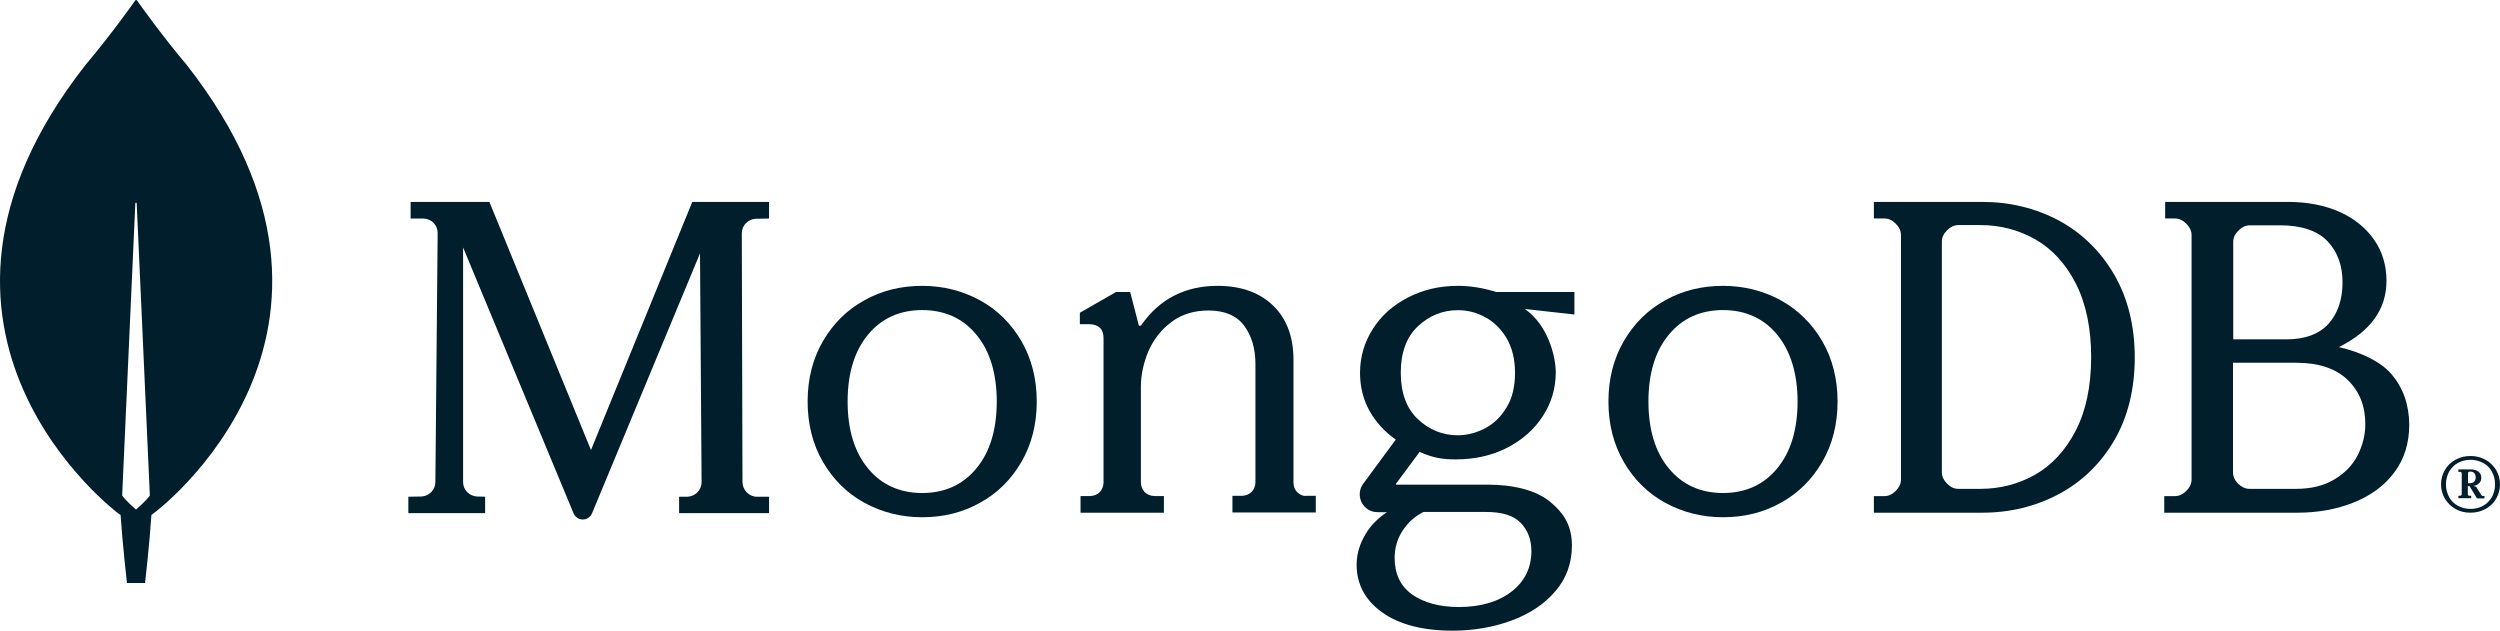
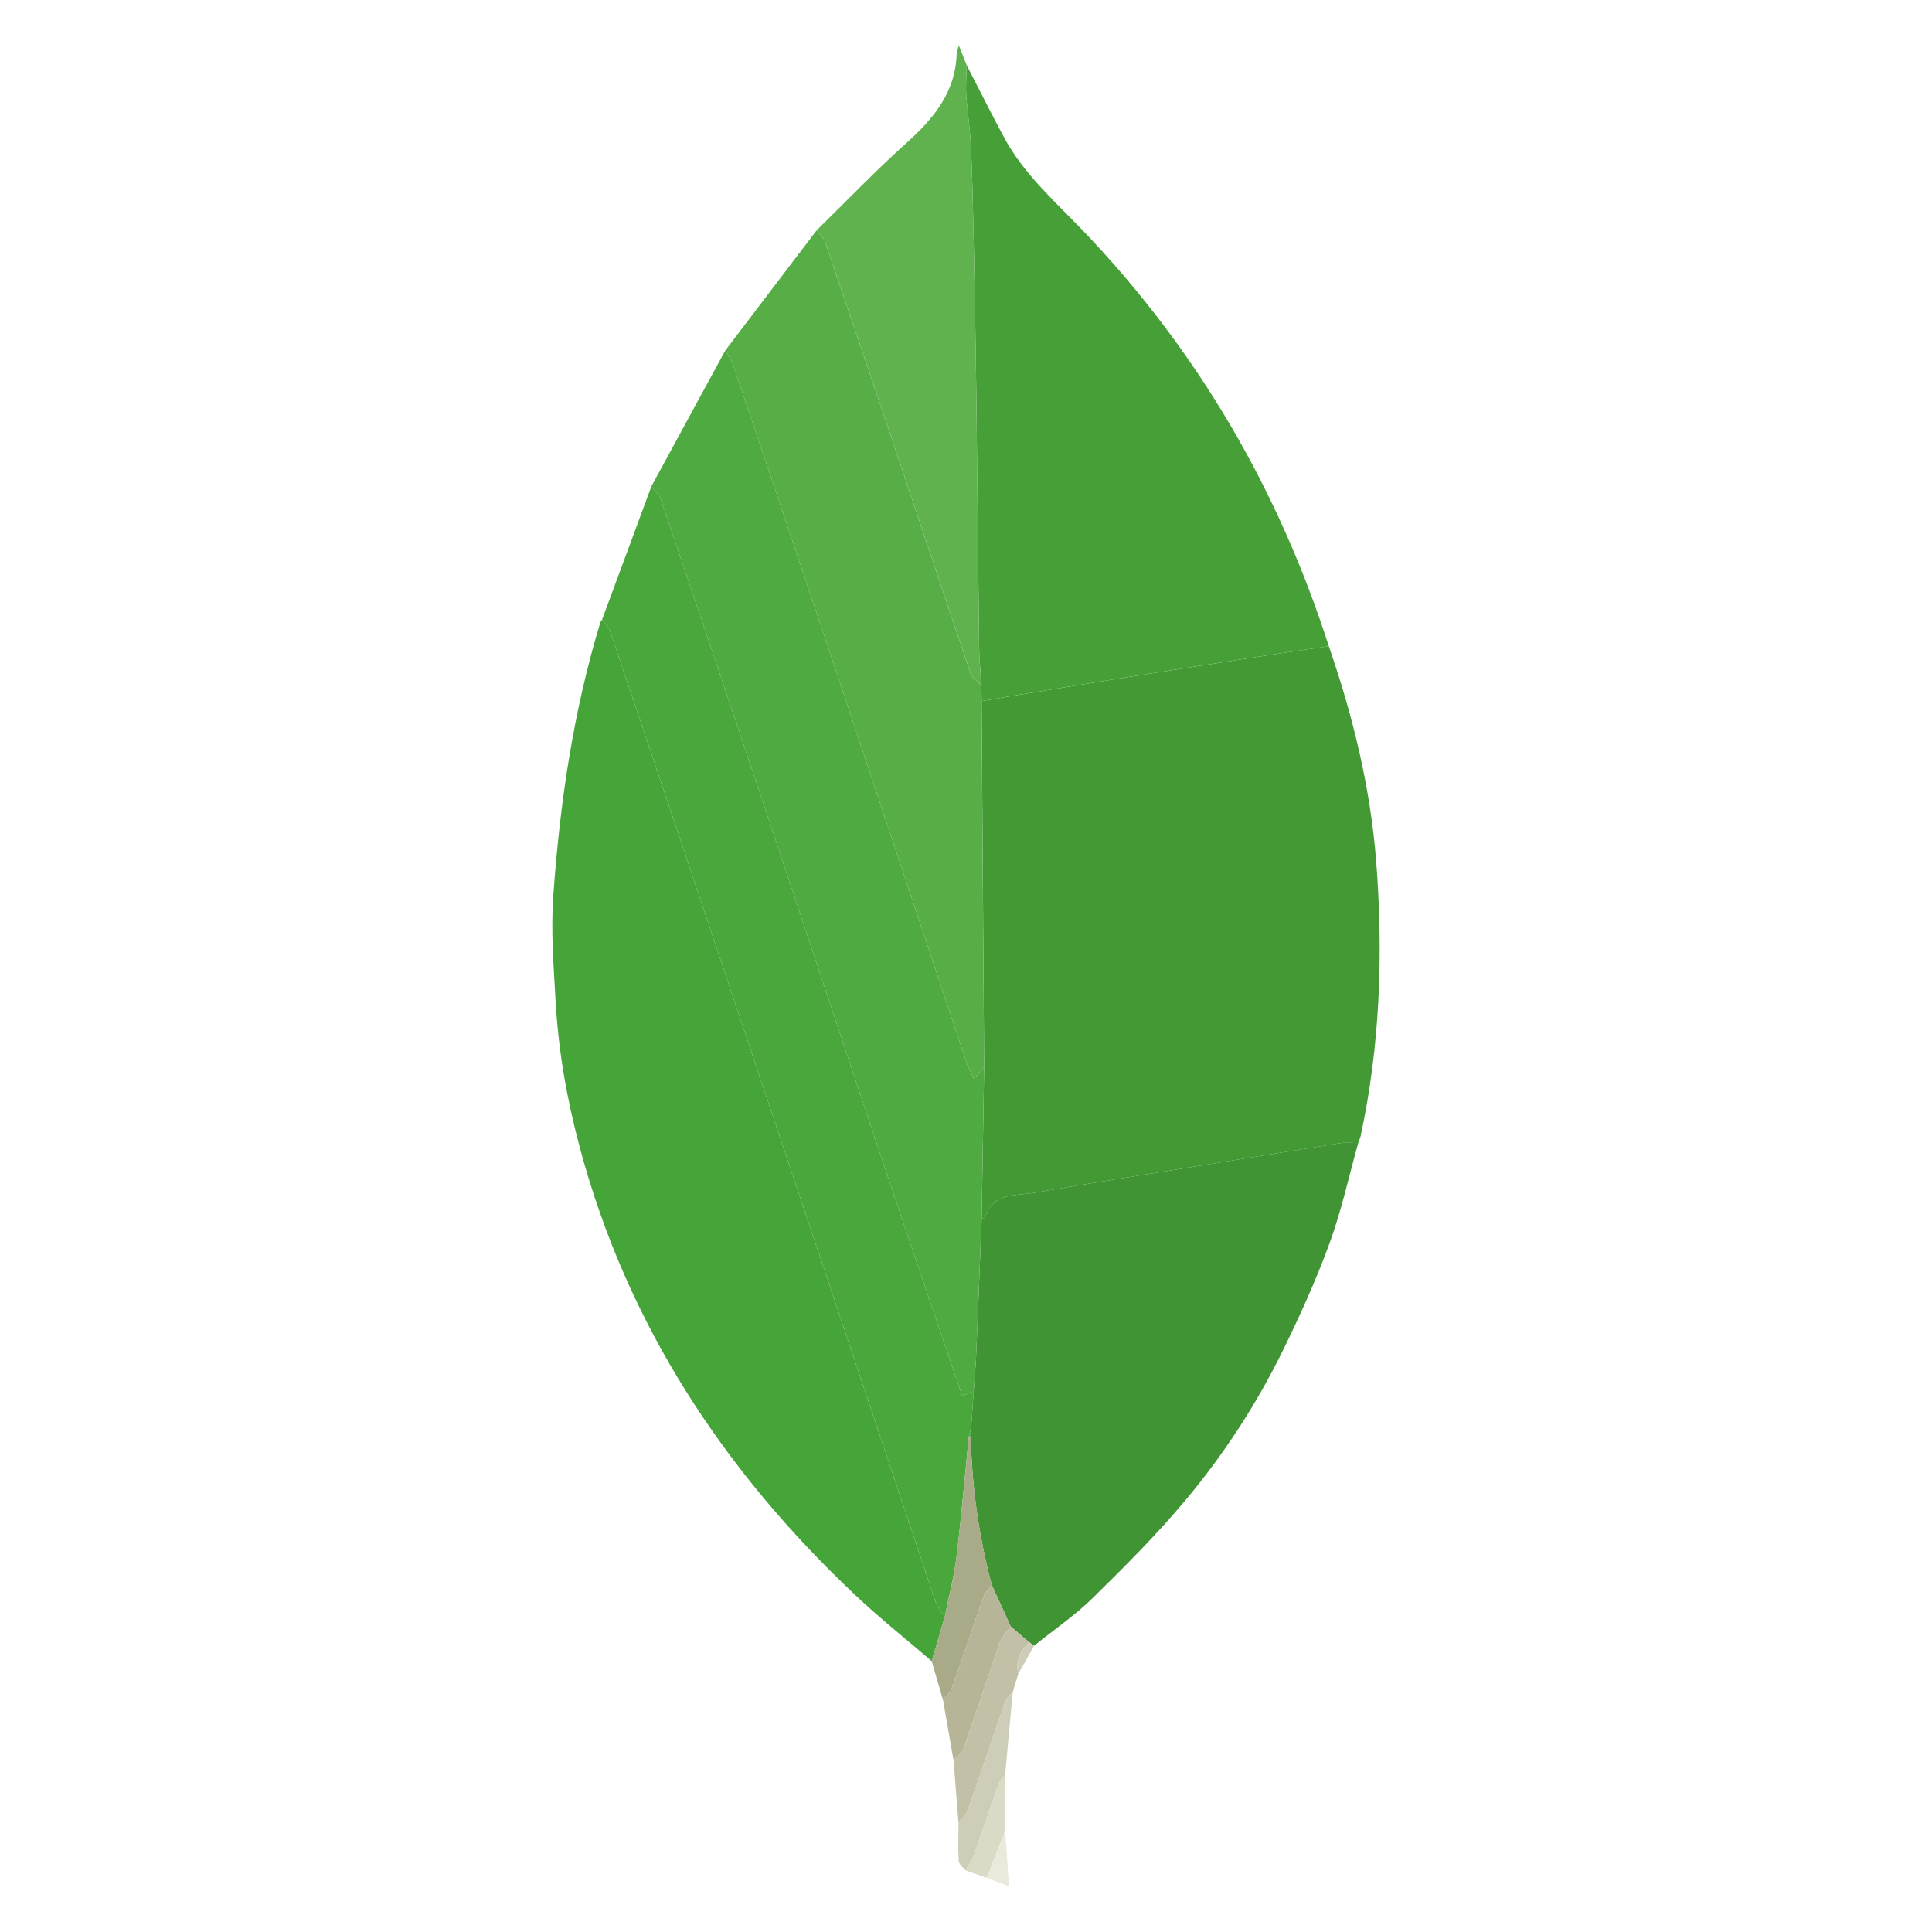
- <svg xmlns="http://www.w3.org/2000/svg" width="1102" height="278" viewBox="0 0 1102 278" fill="none">
-   <path d="M82.323 28.644C71.537 15.847 62.248 2.849 60.351 0.15C60.151 -0.05 59.852 -0.05 59.652 0.15C57.754 2.849 48.466 15.847 37.68 28.644C-54.902 146.721 52.261 226.406 52.261 226.406L53.16 227.006C53.959 239.303 55.956 257 55.956 257H59.951H63.946C63.946 257 65.944 239.403 66.743 227.006L67.642 226.306C67.741 226.406 174.905 146.721 82.323 28.644ZM59.951 224.606C59.951 224.606 55.158 220.507 53.859 218.408V218.207L59.652 89.633C59.652 89.233 60.251 89.233 60.251 89.633L66.044 218.207V218.408C64.745 220.507 59.951 224.606 59.951 224.606Z" fill="#001E2B" />
-   <path d="M260.501 198.369L215.845 89.301L215.745 89H181.001V96.331H186.608C188.31 96.331 189.912 97.034 191.114 98.24C192.315 99.445 192.916 101.052 192.916 102.759L191.915 212.53C191.915 215.944 189.112 218.756 185.707 218.857L180 218.957V226.188H213.843V218.957L210.338 218.857C206.934 218.756 204.13 215.944 204.13 212.53V109.086L252.792 226.188C253.492 227.895 255.094 229 256.897 229C258.699 229 260.301 227.895 261.002 226.188L308.562 111.697L309.263 212.53C309.263 216.045 306.459 218.857 302.955 218.957H299.35V226.188H339V218.957H333.593C330.189 218.957 327.385 216.045 327.285 212.63L326.985 102.859C326.985 99.344 329.788 96.532 333.193 96.432L339 96.331V89H305.157L260.501 198.369Z" fill="#001E2B" />
-   <path d="M571.869 217.046C570.764 215.94 570.162 214.431 570.162 212.62V158.696C570.162 148.435 567.151 140.386 561.127 134.652C555.205 128.917 546.973 126 536.734 126C522.378 126 511.035 131.835 503.104 143.304C503.004 143.505 502.703 143.606 502.402 143.606C502.1 143.606 501.9 143.404 501.9 143.103L498.185 128.716H491.961L476 137.871V142.901H480.116C482.023 142.901 483.629 143.404 484.734 144.411C485.838 145.417 486.44 146.926 486.44 149.038V212.519C486.44 214.33 485.838 215.839 484.734 216.946C483.629 218.052 482.124 218.656 480.317 218.656H476.301V226H513.042V218.656H509.027C507.22 218.656 505.714 218.052 504.61 216.946C503.506 215.839 502.903 214.33 502.903 212.519V170.467C502.903 165.135 504.108 159.803 506.317 154.571C508.625 149.441 512.038 145.115 516.556 141.795C521.073 138.475 526.494 136.865 532.718 136.865C539.745 136.865 545.066 139.078 548.378 143.505C551.691 147.932 553.398 153.666 553.398 160.507V212.419C553.398 214.229 552.795 215.738 551.691 216.845C550.587 217.952 549.081 218.555 547.274 218.555H543.259V225.899H580V218.555H575.985C574.479 218.757 573.073 218.153 571.869 217.046Z" fill="#001E2B" />
-   <path d="M907.546 97.212C897.39 91.804 886.039 89 873.792 89H826V96.311H830.68C832.472 96.311 834.065 97.012 835.658 98.614C837.152 100.116 837.948 101.819 837.948 103.621V211.379C837.948 213.181 837.152 214.884 835.658 216.386C834.165 217.888 832.472 218.689 830.68 218.689H826V226H873.792C886.039 226 897.39 223.196 907.546 217.788C917.701 212.38 925.966 204.368 931.94 194.154C937.914 183.939 941 171.621 941 157.6C941 143.58 937.914 131.362 931.94 121.047C925.866 110.632 917.701 102.72 907.546 97.212ZM921.784 157.4C921.784 170.219 919.494 181.034 915.013 189.747C910.533 198.46 904.558 204.969 897.19 209.176C889.823 213.382 881.658 215.485 872.896 215.485H863.238C861.446 215.485 859.853 214.784 858.26 213.181C856.766 211.679 855.97 209.977 855.97 208.174V106.526C855.97 104.723 856.667 103.121 858.26 101.518C859.753 100.016 861.446 99.215 863.238 99.215H872.896C881.658 99.215 889.823 101.318 897.19 105.524C904.558 109.73 910.533 116.24 915.013 124.952C919.494 133.765 921.784 144.681 921.784 157.4Z" fill="#001E2B" />
-   <path d="M1053.97 164.711C1049.55 159.603 1041.02 155.297 1030.99 152.993C1044.84 146.083 1051.96 136.369 1051.96 123.851C1051.96 117.041 1050.16 110.932 1046.54 105.724C1042.93 100.517 1037.81 96.311 1031.29 93.406C1024.76 90.502 1017.13 89 1008.5 89H954.402V96.311H958.718C960.524 96.311 962.13 97.012 963.736 98.614C965.242 100.116 966.045 101.819 966.045 103.621V211.379C966.045 213.181 965.242 214.884 963.736 216.386C962.231 217.888 960.524 218.689 958.718 218.689H954V226H1012.72C1021.65 226 1029.98 224.498 1037.51 221.493C1045.04 218.489 1051.06 214.083 1055.38 208.274C1059.79 202.466 1062 195.355 1062 187.143C1061.9 178.33 1059.29 170.819 1053.97 164.711ZM986.621 213.281C985.115 211.779 984.312 210.077 984.312 208.274V159.903H1012.22C1022.05 159.903 1029.58 162.407 1034.8 167.414C1040.02 172.422 1042.63 178.931 1042.63 186.943C1042.63 191.75 1041.42 196.457 1039.22 200.763C1036.91 205.17 1033.49 208.675 1028.88 211.379C1024.36 214.083 1018.74 215.485 1012.22 215.485H991.639C989.833 215.485 988.227 214.784 986.621 213.281ZM984.413 149.588V106.626C984.413 104.823 985.115 103.221 986.721 101.618C988.227 100.116 989.933 99.315 991.74 99.315H1004.99C1014.52 99.315 1021.55 101.719 1025.97 106.325C1030.38 111.032 1032.59 117.041 1032.59 124.452C1032.59 132.063 1030.48 138.172 1026.37 142.778C1022.25 147.285 1016.03 149.588 1007.8 149.588H984.413Z" fill="#001E2B" />
-   <path d="M431.999 132.388C424.329 128.196 415.763 126 406.5 126C397.237 126 388.571 128.096 381.001 132.388C373.331 136.579 367.255 142.667 362.773 150.352C358.291 158.037 356 167.02 356 177C356 186.98 358.291 195.963 362.773 203.648C367.255 211.333 373.331 217.421 381.001 221.613C388.671 225.804 397.237 228 406.5 228C415.763 228 424.429 225.904 431.999 221.613C439.669 217.421 445.745 211.333 450.227 203.648C454.709 195.963 457 186.98 457 177C457 167.02 454.709 158.037 450.227 150.352C445.745 142.667 439.669 136.579 431.999 132.388ZM439.37 177C439.37 189.276 436.382 199.256 430.405 206.442C424.529 213.628 416.461 217.321 406.5 217.321C396.54 217.321 388.471 213.628 382.595 206.442C376.618 199.256 373.63 189.276 373.63 177C373.63 164.724 376.618 154.744 382.595 147.558C388.471 140.372 396.54 136.679 406.5 136.679C416.461 136.679 424.529 140.372 430.405 147.558C436.382 154.744 439.37 164.724 439.37 177Z" fill="#001E2B" />
-   <path d="M784.999 132.388C777.329 128.196 768.763 126 759.5 126C750.237 126 741.571 128.096 734.001 132.388C726.331 136.579 720.255 142.667 715.773 150.352C711.291 158.037 709 167.02 709 177C709 186.98 711.291 195.963 715.773 203.648C720.255 211.333 726.331 217.421 734.001 221.613C741.671 225.804 750.237 228 759.5 228C768.763 228 777.429 225.904 784.999 221.613C792.669 217.421 798.745 211.333 803.227 203.648C807.709 195.963 810 186.98 810 177C810 167.02 807.709 158.037 803.227 150.352C798.745 142.667 792.569 136.579 784.999 132.388ZM792.37 177C792.37 189.276 789.381 199.256 783.405 206.442C777.528 213.628 769.46 217.321 759.5 217.321C749.539 217.321 741.471 213.628 735.595 206.442C729.618 199.256 726.63 189.276 726.63 177C726.63 164.624 729.618 154.744 735.595 147.558C741.471 140.372 749.539 136.679 759.5 136.679C769.46 136.679 777.528 140.372 783.405 147.558C789.282 154.744 792.37 164.724 792.37 177Z" fill="#001E2B" />
-   <path d="M642.64 126C634.614 126 627.292 127.704 620.671 131.113C614.05 134.522 608.834 139.135 605.122 145.05C601.411 150.865 599.505 157.383 599.505 164.301C599.505 170.517 600.909 176.232 603.818 181.346C606.627 186.259 610.439 190.369 615.254 193.778L600.909 213.23C599.103 215.636 598.903 218.844 600.207 221.451C601.611 224.158 604.219 225.763 607.229 225.763H611.342C607.329 228.47 604.119 231.678 601.912 235.488C599.304 239.799 598 244.311 598 248.923C598 257.546 601.812 264.665 609.335 269.979C616.759 275.293 627.191 278 640.332 278C649.461 278 658.188 276.496 666.113 273.588C674.138 270.681 680.658 266.369 685.473 260.755C690.389 255.14 692.897 248.322 692.897 240.501C692.897 232.28 689.887 226.464 682.865 220.85C676.847 216.137 667.417 213.631 655.68 213.631H615.555C615.455 213.631 615.354 213.53 615.354 213.53C615.354 213.53 615.254 213.33 615.354 213.23L625.787 199.193C628.596 200.496 631.204 201.298 633.511 201.799C635.918 202.301 638.627 202.501 641.636 202.501C650.063 202.501 657.687 200.797 664.307 197.388C670.928 193.979 676.245 189.367 680.057 183.451C683.868 177.636 685.774 171.119 685.774 164.201C685.774 156.781 682.163 143.245 672.332 136.327C672.332 136.227 672.433 136.227 672.433 136.227L694 138.633V128.707H659.492C654.075 127.003 648.458 126 642.64 126ZM654.677 188.765C650.865 190.77 646.752 191.873 642.64 191.873C635.919 191.873 630 189.467 624.984 184.755C619.969 180.042 617.461 173.124 617.461 164.301C617.461 155.478 619.969 148.559 624.984 143.847C630 139.135 635.919 136.728 642.64 136.728C646.853 136.728 650.865 137.731 654.677 139.836C658.489 141.842 661.599 144.95 664.107 149.061C666.514 153.172 667.818 158.285 667.818 164.301C667.818 170.417 666.614 175.53 664.107 179.541C661.699 183.652 658.489 186.76 654.677 188.765ZM627.492 225.662H654.677C662.201 225.662 667.016 227.166 670.226 230.375C673.436 233.583 675.041 237.894 675.041 242.908C675.041 250.227 672.132 256.243 666.314 260.755C660.495 265.267 652.671 267.573 643.041 267.573C634.614 267.573 627.592 265.668 622.476 262.058C617.36 258.449 614.752 252.934 614.752 245.916C614.752 241.504 615.956 237.393 618.364 233.784C620.771 230.174 623.68 227.567 627.492 225.662Z" fill="#001E2B" />
-   <path d="M1082.35 224.327C1080.37 223.244 1078.88 221.669 1077.69 219.799C1076.6 217.831 1076 215.764 1076 213.5C1076 211.236 1076.6 209.071 1077.69 207.201C1078.78 205.232 1080.37 203.756 1082.35 202.673C1084.34 201.591 1086.52 201 1089 201C1091.48 201 1093.66 201.591 1095.65 202.673C1097.63 203.756 1099.12 205.331 1100.31 207.201C1101.4 209.169 1102 211.236 1102 213.5C1102 215.764 1101.4 217.929 1100.31 219.799C1099.22 221.768 1097.63 223.244 1095.65 224.327C1093.66 225.409 1091.48 226 1089 226C1086.62 226 1084.34 225.508 1082.35 224.327ZM1094.56 222.949C1096.24 222.063 1097.44 220.685 1098.43 219.11C1099.32 217.437 1099.82 215.567 1099.82 213.5C1099.82 211.433 1099.32 209.563 1098.43 207.89C1097.53 206.217 1096.24 204.937 1094.56 204.051C1092.87 203.165 1091.08 202.673 1089 202.673C1086.92 202.673 1085.13 203.165 1083.44 204.051C1081.76 204.937 1080.56 206.315 1079.57 207.89C1078.68 209.563 1078.18 211.433 1078.18 213.5C1078.18 215.567 1078.68 217.437 1079.57 219.11C1080.47 220.783 1081.76 222.063 1083.44 222.949C1085.13 223.835 1086.92 224.327 1089 224.327C1091.08 224.327 1092.97 223.835 1094.56 222.949ZM1083.64 219.504V218.618L1083.84 218.52H1084.44C1084.63 218.52 1084.83 218.421 1084.93 218.323C1085.13 218.126 1085.13 218.028 1085.13 217.831V208.677C1085.13 208.48 1085.03 208.284 1084.93 208.185C1084.73 207.988 1084.63 207.988 1084.44 207.988H1083.84L1083.64 207.89V207.004L1083.84 206.906H1089C1090.49 206.906 1091.58 207.201 1092.47 207.89C1093.37 208.579 1093.76 209.465 1093.76 210.646C1093.76 211.532 1093.47 212.417 1092.77 213.008C1092.08 213.697 1091.28 214.091 1090.29 214.189L1091.48 214.583L1093.76 218.224C1093.96 218.52 1094.16 218.618 1094.46 218.618H1095.05L1095.15 218.717V219.602L1095.05 219.701H1091.98L1091.78 219.602L1088.6 214.287H1087.81V217.831C1087.81 218.028 1087.91 218.224 1088.01 218.323C1088.21 218.52 1088.31 218.52 1088.5 218.52H1089.1L1089.3 218.618V219.504L1089.1 219.602H1083.84L1083.64 219.504ZM1088.7 213.008C1089.5 213.008 1090.19 212.811 1090.59 212.319C1090.98 211.925 1091.28 211.236 1091.28 210.449C1091.28 209.661 1091.08 209.071 1090.69 208.579C1090.29 208.087 1089.69 207.89 1089 207.89H1088.6C1088.4 207.89 1088.21 207.988 1088.11 208.087C1087.91 208.283 1087.91 208.382 1087.91 208.579V213.008H1088.7Z" fill="#001E2B" />
+ <svg xmlns="http://www.w3.org/2000/svg" viewBox="0 0 128 128">
+   <path fill-rule="evenodd" clip-rule="evenodd" fill="#439934" d="M88.038 42.812c1.605 4.643 2.761 9.383 3.141 14.296.472 6.095.256 12.147-1.029 18.142-.035.165-.109.32-.164.48-.403.001-.814-.049-1.208.012-3.329.523-6.655 1.065-9.981 1.604-3.438.557-6.881 1.092-10.313 1.687-1.216.21-2.721-.041-3.212 1.641-.014.046-.154.054-.235.08l.166-10.051-.169-24.252 1.602-.275c2.62-.429 5.24-.864 7.862-1.281 3.129-.497 6.261-.98 9.392-1.465 1.381-.215 2.764-.412 4.148-.618z" />
+   <path fill-rule="evenodd" clip-rule="evenodd" fill="#45A538" d="M61.729 110.054c-1.69-1.453-3.439-2.842-5.059-4.37-8.717-8.222-15.093-17.899-18.233-29.566-.865-3.211-1.442-6.474-1.627-9.792-.13-2.322-.318-4.665-.154-6.975.437-6.144 1.325-12.229 3.127-18.147l.099-.138c.175.233.427.439.516.702 1.759 5.18 3.505 10.364 5.242 15.551 5.458 16.3 10.909 32.604 16.376 48.9.107.318.384.579.583.866l-.87 2.969z" />
+   <path fill-rule="evenodd" clip-rule="evenodd" fill="#46A037" d="M88.038 42.812c-1.384.206-2.768.403-4.149.616-3.131.485-6.263.968-9.392 1.465-2.622.417-5.242.852-7.862 1.281l-1.602.275-.012-1.045c-.053-.859-.144-1.717-.154-2.576-.069-5.478-.112-10.956-.18-16.434-.042-3.429-.105-6.857-.175-10.285-.043-2.13-.089-4.261-.185-6.388-.052-1.143-.236-2.28-.311-3.423-.042-.657.016-1.319.029-1.979.817 1.583 1.616 3.178 2.456 4.749 1.327 2.484 3.441 4.314 5.344 6.311 7.523 7.892 12.864 17.068 16.193 27.433z" />
+   <path fill-rule="evenodd" clip-rule="evenodd" fill="#409433" d="M65.036 80.753c.081-.026.222-.034.235-.08.491-1.682 1.996-1.431 3.212-1.641 3.432-.594 6.875-1.13 10.313-1.687 3.326-.539 6.652-1.081 9.981-1.604.394-.062.805-.011 1.208-.012-.622 2.22-1.112 4.488-1.901 6.647-.896 2.449-1.98 4.839-3.131 7.182a49.142 49.142 0 01-6.353 9.763c-1.919 2.308-4.058 4.441-6.202 6.548-1.185 1.165-2.582 2.114-3.882 3.161l-.337-.23-1.214-1.038-1.256-2.753a41.402 41.402 0 01-1.394-9.838l.023-.561.171-2.426c.057-.828.133-1.655.168-2.485.129-2.982.241-5.964.359-8.946z" />
+   <path fill-rule="evenodd" clip-rule="evenodd" fill="#4FAA41" d="M65.036 80.753c-.118 2.982-.23 5.964-.357 8.947-.035.83-.111 1.657-.168 2.485l-.765.289c-1.699-5.002-3.399-9.951-5.062-14.913-2.75-8.209-5.467-16.431-8.213-24.642a4498.887 4498.887 0 00-6.7-19.867c-.105-.31-.407-.552-.617-.826l4.896-9.002c.168.292.39.565.496.879a6167.476 6167.476 0 016.768 20.118c2.916 8.73 5.814 17.467 8.728 26.198.116.349.308.671.491 1.062l.67-.78-.167 10.052z" />
+   <path fill-rule="evenodd" clip-rule="evenodd" fill="#4AA73C" d="M43.155 32.227c.21.274.511.516.617.826a4498.887 4498.887 0 016.7 19.867c2.746 8.211 5.463 16.433 8.213 24.642 1.662 4.961 3.362 9.911 5.062 14.913l.765-.289-.171 2.426-.155.559c-.266 2.656-.49 5.318-.814 7.968-.163 1.328-.509 2.632-.772 3.947-.198-.287-.476-.548-.583-.866-5.467-16.297-10.918-32.6-16.376-48.9a3888.972 3888.972 0 00-5.242-15.551c-.089-.263-.34-.469-.516-.702l3.272-8.84z" />
+   <path fill-rule="evenodd" clip-rule="evenodd" fill="#57AE47" d="M65.202 70.702l-.67.78c-.183-.391-.375-.714-.491-1.062-2.913-8.731-5.812-17.468-8.728-26.198a6167.476 6167.476 0 00-6.768-20.118c-.105-.314-.327-.588-.496-.879l6.055-7.965c.191.255.463.482.562.769 1.681 4.921 3.347 9.848 5.003 14.778 1.547 4.604 3.071 9.215 4.636 13.813.105.308.47.526.714.786l.012 1.045c.058 8.082.115 16.167.171 24.251z" />
+   <path fill-rule="evenodd" clip-rule="evenodd" fill="#60B24F" d="M65.021 45.404c-.244-.26-.609-.478-.714-.786-1.565-4.598-3.089-9.209-4.636-13.813-1.656-4.93-3.322-9.856-5.003-14.778-.099-.287-.371-.514-.562-.769 1.969-1.928 3.877-3.925 5.925-5.764 1.821-1.634 3.285-3.386 3.352-5.968.003-.107.059-.214.145-.514l.519 1.306c-.013.661-.072 1.322-.029 1.979.075 1.143.259 2.28.311 3.423.096 2.127.142 4.258.185 6.388.069 3.428.132 6.856.175 10.285.067 5.478.111 10.956.18 16.434.008.861.098 1.718.152 2.577z" />
+   <path fill-rule="evenodd" clip-rule="evenodd" fill="#A9AA88" d="M62.598 107.085c.263-1.315.609-2.62.772-3.947.325-2.649.548-5.312.814-7.968l.066-.01.066.011a41.402 41.402 0 001.394 9.838c-.176.232-.425.439-.518.701-.727 2.05-1.412 4.116-2.143 6.166-.1.28-.378.498-.574.744l-.747-2.566.87-2.969z" />
+   <path fill-rule="evenodd" clip-rule="evenodd" fill="#B6B598" d="M62.476 112.621c.196-.246.475-.464.574-.744.731-2.05 1.417-4.115 2.143-6.166.093-.262.341-.469.518-.701l1.255 2.754c-.248.352-.59.669-.728 1.061l-2.404 7.059c-.099.283-.437.483-.663.722l-.695-3.985z" />
+   <path fill-rule="evenodd" clip-rule="evenodd" fill="#C2C1A7" d="M63.171 116.605c.227-.238.564-.439.663-.722l2.404-7.059c.137-.391.48-.709.728-1.061l1.215 1.037c-.587.58-.913 1.25-.717 2.097l-.369 1.208c-.168.207-.411.387-.494.624-.839 2.403-1.64 4.819-2.485 7.222-.107.305-.404.544-.614.812-.109-1.387-.22-2.771-.331-4.158z" />
+   <path fill-rule="evenodd" clip-rule="evenodd" fill="#CECDB7" d="M63.503 120.763c.209-.269.506-.508.614-.812.845-2.402 1.646-4.818 2.485-7.222.083-.236.325-.417.494-.624l-.509 5.545c-.136.157-.333.294-.398.477-.575 1.614-1.117 3.24-1.694 4.854-.119.333-.347.627-.525.938-.158-.207-.441-.407-.454-.623-.051-.841-.016-1.688-.013-2.533z" />
+   <path fill-rule="evenodd" clip-rule="evenodd" fill="#DBDAC7" d="M63.969 123.919c.178-.312.406-.606.525-.938.578-1.613 1.119-3.239 1.694-4.854.065-.183.263-.319.398-.477l.012 3.64-1.218 3.124-1.411-.495z" />
+   <path fill-rule="evenodd" clip-rule="evenodd" fill="#EBE9DC" d="M65.38 124.415l1.218-3.124.251 3.696-1.469-.572z" />
+   <path fill-rule="evenodd" clip-rule="evenodd" fill="#CECDB7" d="M67.464 110.898c-.196-.847.129-1.518.717-2.097l.337.23-1.054 1.867z" />
+   <path fill-rule="evenodd" clip-rule="evenodd" fill="#4FAA41" d="M64.316 95.172l-.066-.011-.066.01.155-.559-.023.56z" />
</svg>
